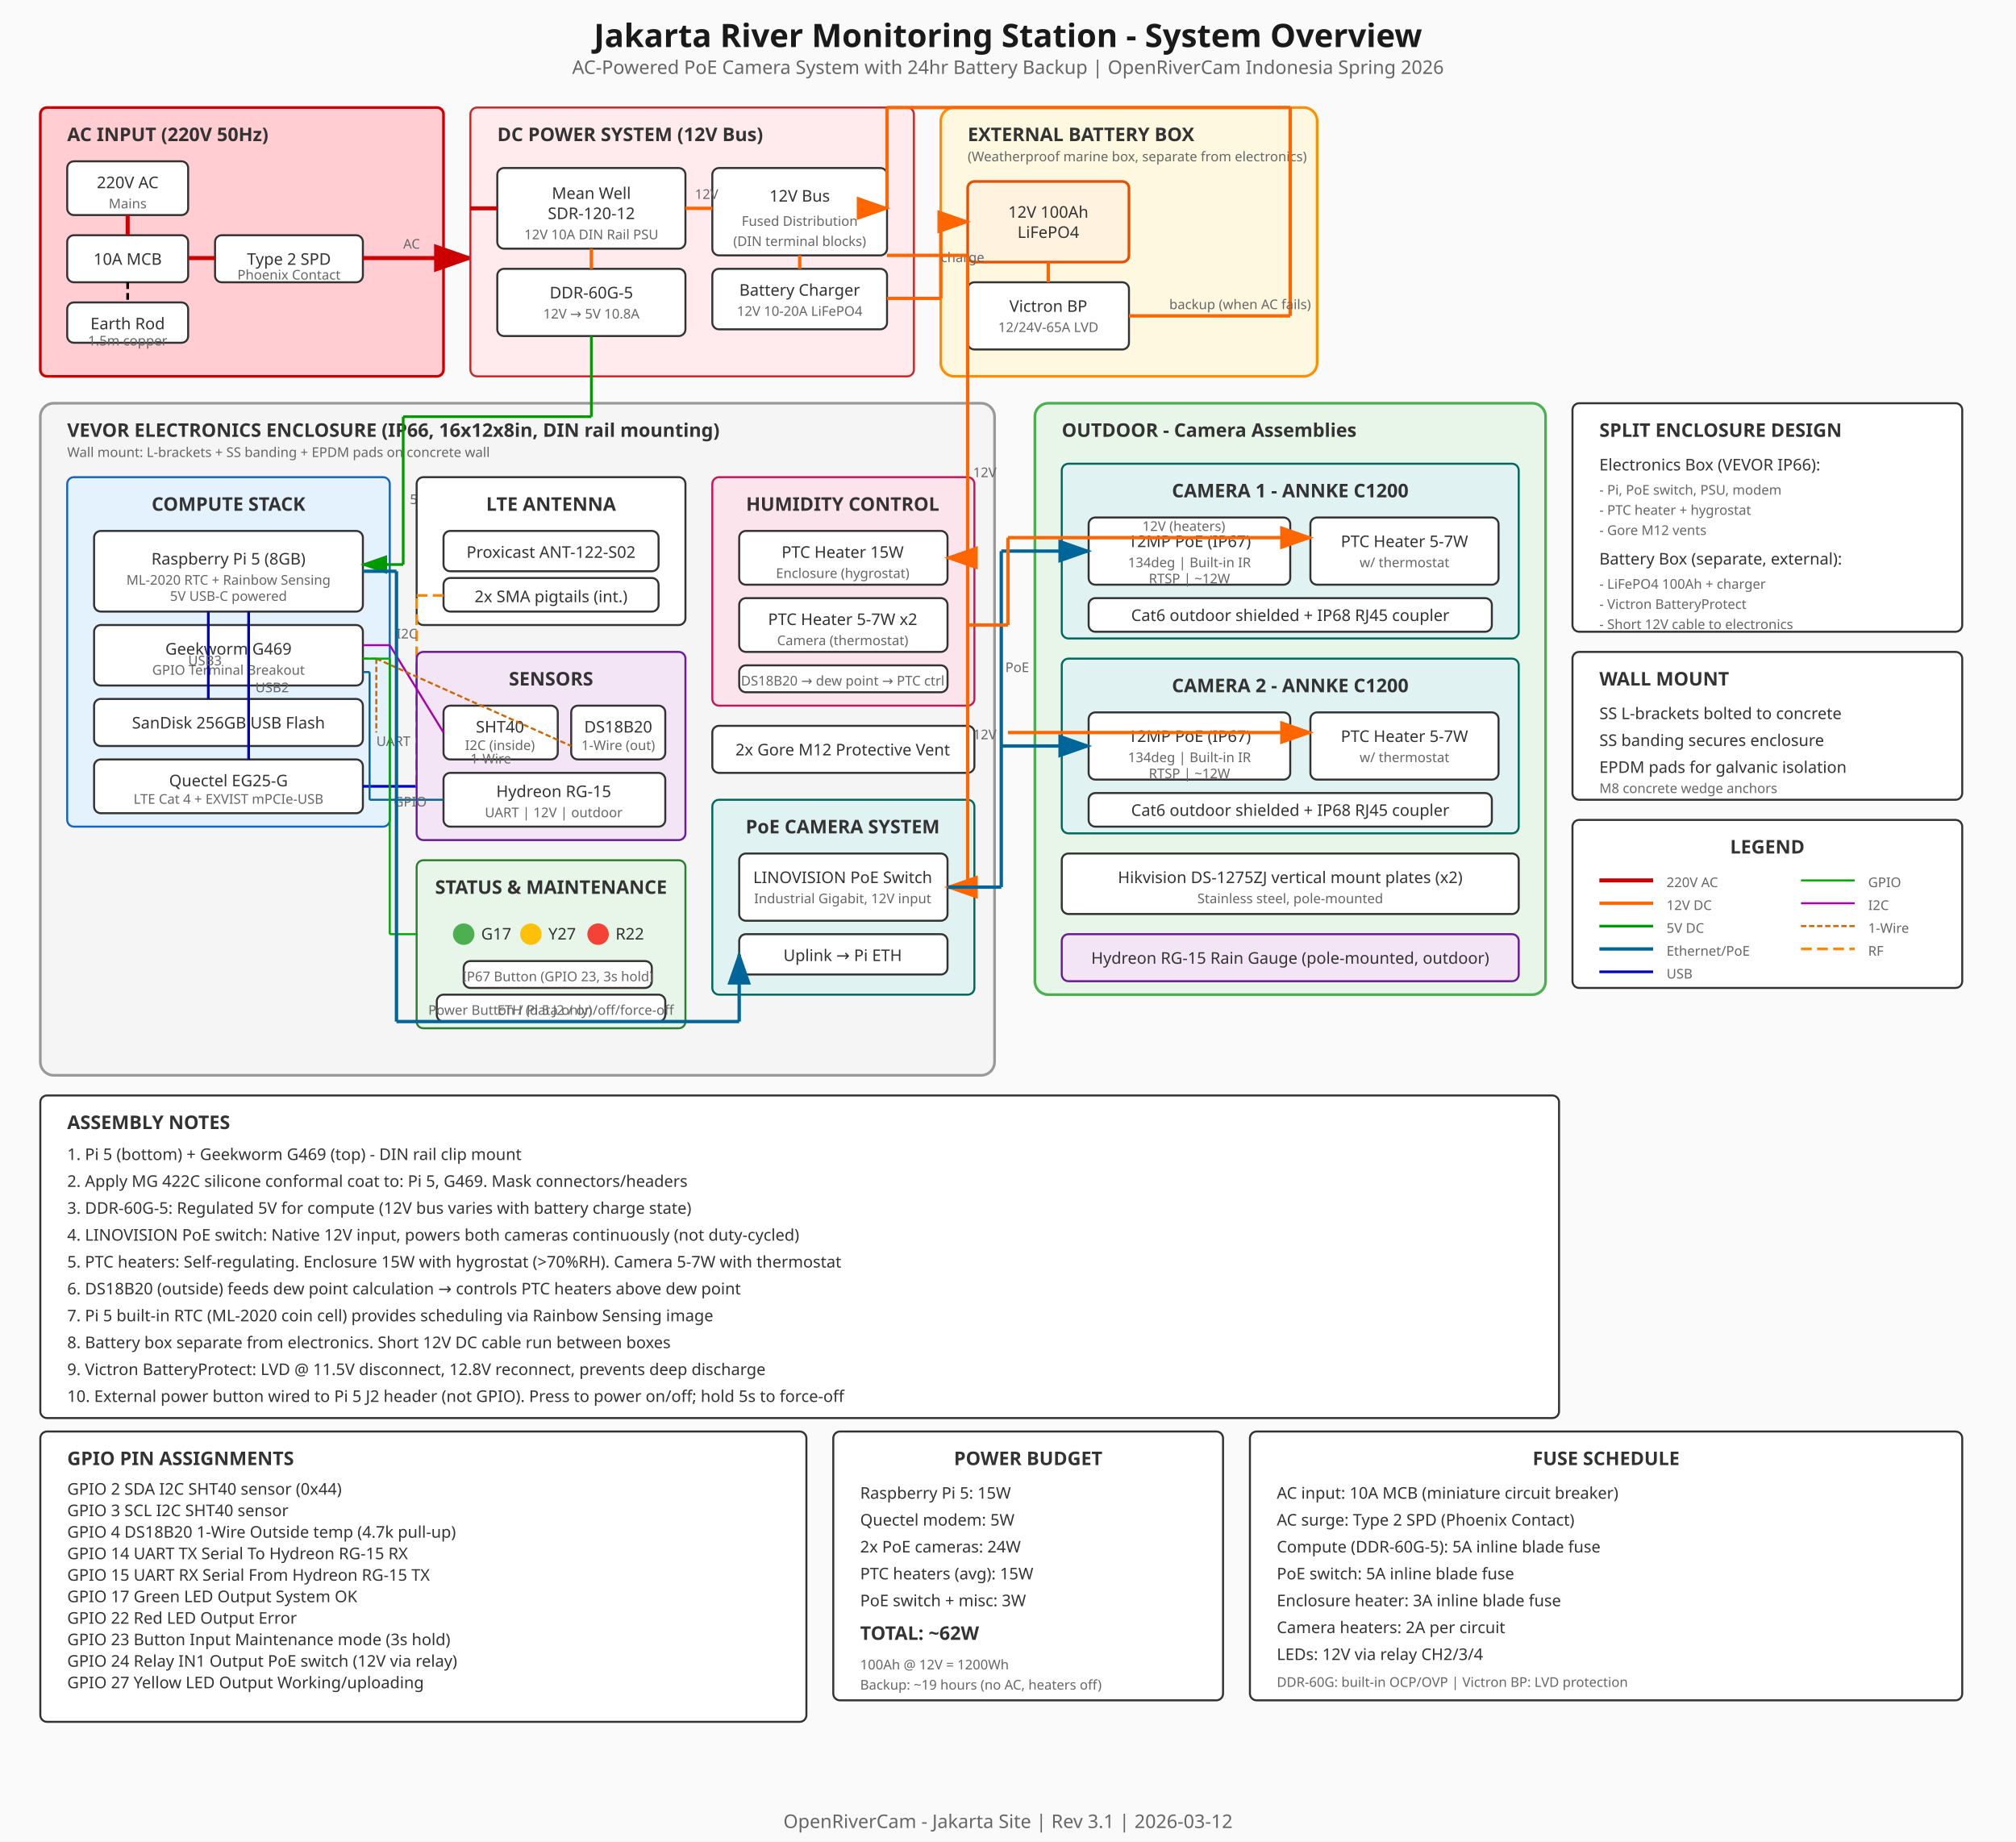
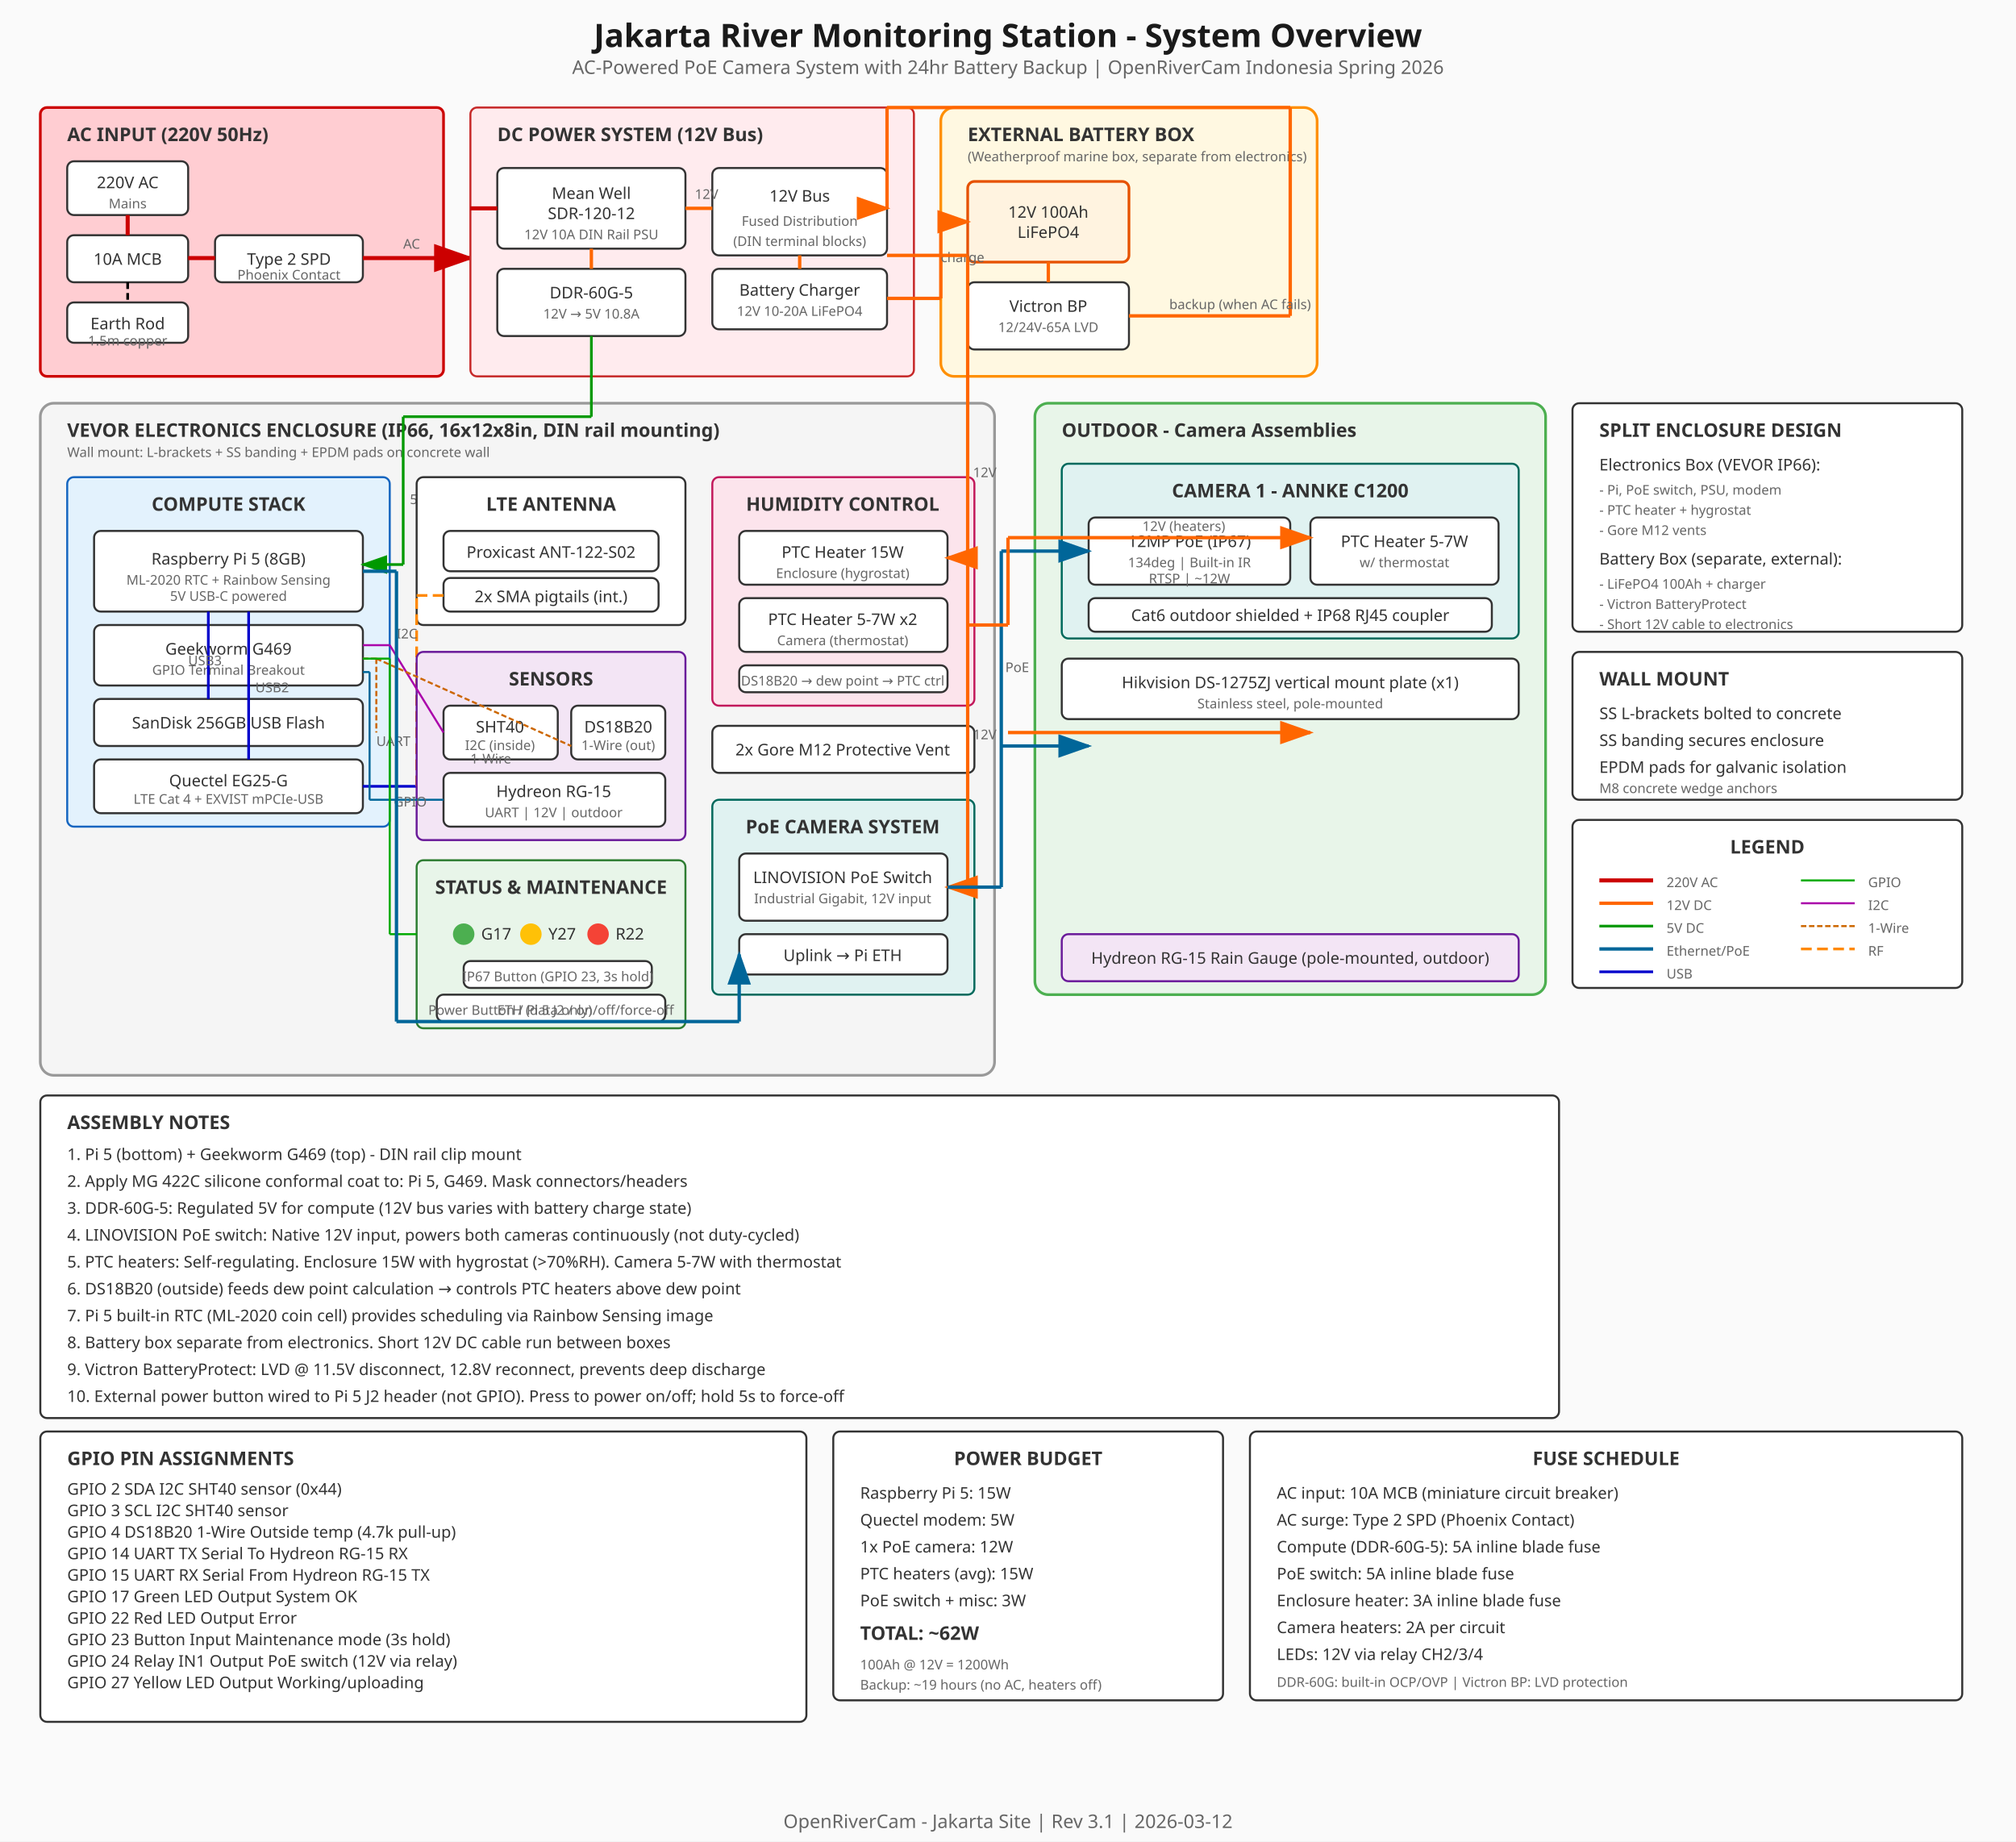
<svg xmlns="http://www.w3.org/2000/svg" viewBox="0 0 1500 1370" width="1500" height="1370">
  <defs>
    <style>
      .title { font: bold 24px sans-serif; fill: #1a1a1a; }
      .subtitle { font: 14px sans-serif; fill: #666; }
      .section-title { font: bold 14px sans-serif; fill: #333; }
      .component { font: 12px sans-serif; fill: #333; }
      .component-detail { font: 10px sans-serif; fill: #666; }
      .wire-ac { stroke: #c00; stroke-width: 3; fill: none; }
      .wire-12v { stroke: #f60; stroke-width: 2.5; fill: none; }
      .wire-5v { stroke: #090; stroke-width: 2; fill: none; }
      .wire-usb { stroke: #00c; stroke-width: 2; fill: none; }
      .wire-gpio { stroke: #0a0; stroke-width: 1.5; fill: none; }
      .wire-i2c { stroke: #a0a; stroke-width: 1.5; fill: none; }
      .wire-1wire { stroke: #c60; stroke-width: 1.5; fill: none; stroke-dasharray: 4,2; }
      .wire-uart { stroke: #069; stroke-width: 1.5; fill: none; }
      .wire-eth { stroke: #069; stroke-width: 2.5; fill: none; }
      .wire-rf { stroke: #f80; stroke-width: 2; fill: none; stroke-dasharray: 8,4; }
      .wire-gnd { stroke: #000; stroke-width: 2; fill: none; stroke-dasharray: 5,3; }
      .enclosure { fill: #f5f5f5; stroke: #999; stroke-width: 2; rx: 10; }
      .enclosure-outdoor { fill: #e8f5e9; stroke: #4caf50; stroke-width: 2; rx: 10; }
      .enclosure-battery { fill: #fff8e1; stroke: #ff8f00; stroke-width: 2; rx: 10; }
      .box { fill: #fff; stroke: #333; stroke-width: 1.5; rx: 5; }
      .box-ac { fill: #ffcdd2; stroke: #c00; stroke-width: 2; rx: 5; }
      .box-power { fill: #ffebee; stroke: #c62828; stroke-width: 1.5; rx: 5; }
      .box-battery { fill: #fff3e0; stroke: #e65100; stroke-width: 2; rx: 5; }
      .box-compute { fill: #e3f2fd; stroke: #1565c0; stroke-width: 1.5; rx: 5; }
      .box-camera { fill: #e0f2f1; stroke: #00695c; stroke-width: 1.5; rx: 5; }
      .box-sensor { fill: #f3e5f5; stroke: #6a1b9a; stroke-width: 1.5; rx: 5; }
      .box-ui { fill: #e8f5e9; stroke: #2e7d32; stroke-width: 1.5; rx: 5; }
      .box-heater { fill: #fce4ec; stroke: #c2185b; stroke-width: 1.5; rx: 5; }
      .connector { fill: #666; }
      .led-green { fill: #4caf50; }
      .led-yellow { fill: #ffc107; }
      .led-red { fill: #f44336; }
      .arrow { fill: #333; }
    </style>
    <marker id="arr" markerWidth="10" markerHeight="7" refX="9" refY="3.5" orient="auto">
      <polygon points="0 0, 10 3.5, 0 7" class="arrow" />
    </marker>
    <marker id="arr-red" markerWidth="10" markerHeight="7" refX="9" refY="3.5" orient="auto">
      <polygon points="0 0, 10 3.5, 0 7" fill="#c00" />
    </marker>
    <marker id="arr-org" markerWidth="10" markerHeight="7" refX="9" refY="3.5" orient="auto">
      <polygon points="0 0, 10 3.5, 0 7" fill="#f60" />
    </marker>
    <marker id="arr-grn" markerWidth="10" markerHeight="7" refX="9" refY="3.5" orient="auto">
      <polygon points="0 0, 10 3.5, 0 7" fill="#090" />
    </marker>
    <marker id="arr-blu" markerWidth="10" markerHeight="7" refX="9" refY="3.5" orient="auto">
      <polygon points="0 0, 10 3.5, 0 7" fill="#00c" />
    </marker>
    <marker id="arr-teal" markerWidth="10" markerHeight="7" refX="9" refY="3.5" orient="auto">
      <polygon points="0 0, 10 3.5, 0 7" fill="#069" />
    </marker>
  </defs>
  <rect width="1500" height="1370" fill="#fafafa" />
  <text x="750" y="35" class="title" text-anchor="middle">Jakarta River Monitoring Station - System Overview</text>
  <text x="750" y="55" class="subtitle" text-anchor="middle">AC-Powered PoE Camera System with 24hr Battery Backup | OpenRiverCam Indonesia Spring 2026</text>
  <rect x="30" y="80" width="300" height="200" class="box-ac" />
  <text x="50" y="105" class="section-title">AC INPUT (220V 50Hz)</text>
  <rect x="50" y="120" width="90" height="40" class="box" />
  <text x="95" y="140" class="component" text-anchor="middle">220V AC</text>
  <text x="95" y="155" class="component-detail" text-anchor="middle">Mains</text>
  <rect x="50" y="175" width="90" height="35" class="box" />
  <text x="95" y="197" class="component" text-anchor="middle">10A MCB</text>
  <rect x="160" y="175" width="110" height="35" class="box" />
  <text x="215" y="197" class="component" text-anchor="middle">Type 2 SPD</text>
  <text x="215" y="208" class="component-detail" text-anchor="middle">Phoenix Contact</text>
  <rect x="50" y="225" width="90" height="30" class="box" />
  <text x="95" y="245" class="component" text-anchor="middle">Earth Rod</text>
  <text x="95" y="257" class="component-detail" text-anchor="middle">1.5m copper</text>
  <line x1="95" y1="160" x2="95" y2="175" class="wire-ac" />
  <line x1="95" y1="210" x2="95" y2="225" class="wire-gnd" />
  <line x1="140" y1="192" x2="160" y2="192" class="wire-ac" />
  <line x1="270" y1="192" x2="350" y2="192" class="wire-ac" marker-end="url(#arr-red)" />
  <text x="300" y="185" class="component-detail" fill="#c00">AC</text>
  <rect x="350" y="80" width="330" height="200" class="box-power" />
  <text x="370" y="105" class="section-title">DC POWER SYSTEM (12V Bus)</text>
  <rect x="370" y="125" width="140" height="60" class="box" />
  <text x="440" y="148" class="component" text-anchor="middle">Mean Well</text>
  <text x="440" y="163" class="component" text-anchor="middle">SDR-120-12</text>
  <text x="440" y="178" class="component-detail" text-anchor="middle">12V 10A DIN Rail PSU</text>
  <rect x="370" y="200" width="140" height="50" class="box" />
  <text x="440" y="222" class="component" text-anchor="middle">DDR-60G-5</text>
  <text x="440" y="237" class="component-detail" text-anchor="middle">12V → 5V 10.8A</text>
  <rect x="530" y="125" width="130" height="65" class="box" />
  <text x="595" y="150" class="component" text-anchor="middle">12V Bus</text>
  <text x="595" y="168" class="component-detail" text-anchor="middle">Fused Distribution</text>
  <text x="595" y="183" class="component-detail" text-anchor="middle">(DIN terminal blocks)</text>
  <rect x="530" y="200" width="130" height="45" class="box" />
  <text x="595" y="220" class="component" text-anchor="middle">Battery Charger</text>
  <text x="595" y="235" class="component-detail" text-anchor="middle">12V 10-20A LiFePO4</text>
  <line x1="350" y1="155" x2="370" y2="155" class="wire-ac" />
  <line x1="510" y1="155" x2="530" y2="155" class="wire-12v" />
  <text x="517" y="148" class="component-detail" fill="#f60">12V</text>
  <line x1="440" y1="185" x2="440" y2="200" class="wire-12v" />
  <line x1="595" y1="190" x2="595" y2="200" class="wire-12v" />
  <rect x="700" y="80" width="280" height="200" class="enclosure-battery" />
  <text x="720" y="105" class="section-title">EXTERNAL BATTERY BOX</text>
  <text x="720" y="120" class="component-detail">(Weatherproof marine box, separate from electronics)</text>
  <rect x="720" y="135" width="120" height="60" class="box-battery" />
  <text x="780" y="162" class="component" text-anchor="middle">12V 100Ah</text>
  <text x="780" y="177" class="component" text-anchor="middle">LiFePO4</text>
  <rect x="720" y="210" width="120" height="50" class="box" />
  <text x="780" y="232" class="component" text-anchor="middle">Victron BP</text>
  <text x="780" y="247" class="component-detail" text-anchor="middle">12/24V-65A LVD</text>
  <line x1="660" y1="222" x2="700" y2="222" class="wire-12v" />
  <line x1="700" y1="222" x2="700" y2="165" class="wire-12v" />
  <line x1="700" y1="165" x2="720" y2="165" class="wire-12v" marker-end="url(#arr-org)" />
  <text x="700" y="195" class="component-detail" fill="#f60">charge</text>
  <line x1="780" y1="195" x2="780" y2="210" class="wire-12v" />
  <line x1="840" y1="235" x2="960" y2="235" class="wire-12v" />
  <line x1="960" y1="235" x2="960" y2="80" class="wire-12v" />
  <line x1="960" y1="80" x2="660" y2="80" class="wire-12v" />
  <line x1="660" y1="80" x2="660" y2="155" class="wire-12v" />
  <line x1="660" y1="155" x2="660" y2="155" class="wire-12v" marker-end="url(#arr-org)" />
  <text x="870" y="230" class="component-detail" fill="#f60">backup (when AC fails)</text>
  <rect x="30" y="300" width="710" height="500" class="enclosure" />
  <text x="50" y="325" class="section-title">VEVOR ELECTRONICS ENCLOSURE (IP66, 16x12x8in, DIN rail mounting)</text>
  <text x="50" y="340" class="component-detail">Wall mount: L-brackets + SS banding + EPDM pads on concrete wall</text>
  <rect x="50" y="355" width="240" height="260" class="box-compute" />
  <text x="170" y="380" class="section-title" text-anchor="middle">COMPUTE STACK</text>
  <rect x="70" y="395" width="200" height="60" class="box" />
  <text x="170" y="420" class="component" text-anchor="middle">Raspberry Pi 5 (8GB)</text>
  <text x="170" y="435" class="component-detail" text-anchor="middle">ML-2020 RTC + Rainbow Sensing</text>
  <text x="170" y="447" class="component-detail" text-anchor="middle">5V USB-C powered</text>
  <rect x="70" y="465" width="200" height="45" class="box" />
  <text x="170" y="487" class="component" text-anchor="middle">Geekworm G469</text>
  <text x="170" y="502" class="component-detail" text-anchor="middle">GPIO Terminal Breakout</text>
  <rect x="70" y="520" width="200" height="35" class="box" />
  <text x="170" y="542" class="component" text-anchor="middle">SanDisk 256GB USB Flash</text>
  <rect x="70" y="565" width="200" height="40" class="box" />
  <text x="170" y="585" class="component" text-anchor="middle">Quectel EG25-G</text>
  <text x="170" y="598" class="component-detail" text-anchor="middle">LTE Cat 4 + EXVIST mPCIe-USB</text>
  <line x1="440" y1="250" x2="440" y2="310" class="wire-5v" />
  <line x1="440" y1="310" x2="300" y2="310" class="wire-5v" />
  <line x1="300" y1="310" x2="300" y2="420" class="wire-5v" />
  <line x1="300" y1="420" x2="270" y2="420" class="wire-5v" marker-end="url(#arr-grn)" />
  <text x="305" y="375" class="component-detail" fill="#090">5V</text>
  <line x1="155" y1="455" x2="155" y2="520" class="wire-usb" />
  <text x="140" y="495" class="component-detail" fill="#00c">USB3</text>
  <line x1="185" y1="455" x2="185" y2="565" class="wire-usb" />
  <text x="190" y="515" class="component-detail" fill="#00c">USB2</text>
  <rect x="310" y="355" width="200" height="110" class="box" />
  <text x="410" y="380" class="section-title" text-anchor="middle">LTE ANTENNA</text>
  <rect x="330" y="395" width="160" height="30" class="box" />
  <text x="410" y="415" class="component" text-anchor="middle">Proxicast ANT-122-S02</text>
  <rect x="330" y="430" width="160" height="25" class="box" />
  <text x="410" y="448" class="component" text-anchor="middle">2x SMA pigtails (int.)</text>
  <line x1="270" y1="585" x2="310" y2="585" class="wire-usb" />
  <line x1="310" y1="585" x2="310" y2="443" class="wire-rf" />
  <line x1="310" y1="443" x2="330" y2="443" class="wire-rf" />
  <text x="313" y="520" class="component-detail" fill="#f80">RF</text>
  <rect x="310" y="485" width="200" height="140" class="box-sensor" />
  <text x="410" y="510" class="section-title" text-anchor="middle">SENSORS</text>
  <rect x="330" y="525" width="85" height="40" class="box" />
  <text x="372" y="545" class="component" text-anchor="middle">SHT40</text>
  <text x="372" y="558" class="component-detail" text-anchor="middle">I2C (inside)</text>
  <rect x="425" y="525" width="70" height="40" class="box" />
  <text x="460" y="545" class="component" text-anchor="middle">DS18B20</text>
  <text x="460" y="558" class="component-detail" text-anchor="middle">1-Wire (out)</text>
  <rect x="330" y="575" width="165" height="40" class="box" />
  <text x="412" y="593" class="component" text-anchor="middle">Hydreon RG-15</text>
  <text x="412" y="608" class="component-detail" text-anchor="middle">UART | 12V | outdoor</text>
  <line x1="270" y1="480" x2="290" y2="480" class="wire-i2c" />
  <line x1="290" y1="480" x2="330" y2="545" class="wire-i2c" />
  <text x="295" y="475" class="component-detail" fill="#a0a">I2C</text>
  <line x1="270" y1="490" x2="280" y2="490" class="wire-1wire" />
  <line x1="280" y1="490" x2="280" y2="545" class="wire-1wire" />
  <line x1="280" y1="545" x2="280" y2="545" class="wire-1wire" />
  <line x1="280" y1="490" x2="425" y2="555" class="wire-1wire" />
  <text x="350" y="568" class="component-detail" fill="#c60">1-Wire</text>
  <line x1="270" y1="500" x2="275" y2="500" class="wire-uart" />
  <line x1="275" y1="500" x2="275" y2="595" class="wire-uart" />
  <line x1="275" y1="595" x2="330" y2="595" class="wire-uart" />
  <text x="280" y="555" class="component-detail" fill="#069">UART</text>
  <rect x="310" y="640" width="200" height="125" class="box-ui" />
  <text x="410" y="665" class="section-title" text-anchor="middle">STATUS &amp; MAINTENANCE</text>
  <circle cx="345" cy="695" r="8" class="led-green" />
  <text x="358" y="699" class="component">G17</text>
  <circle cx="395" cy="695" r="8" class="led-yellow" />
  <text x="408" y="699" class="component">Y27</text>
  <circle cx="445" cy="695" r="8" class="led-red" />
  <text x="458" y="699" class="component">R22</text>
  <rect x="345" y="715" width="140" height="20" class="box" />
  <text x="415" y="730" class="component-detail" text-anchor="middle">IP67 Button (GPIO 23, 3s hold)</text>
  <rect x="325" y="740" width="170" height="20" class="box" />
  <text x="410" y="755" class="component-detail" text-anchor="middle">Power Button / Pi 5 J2 / on/off/force-off</text>
  <line x1="270" y1="490" x2="290" y2="490" class="wire-gpio" />
  <line x1="290" y1="490" x2="290" y2="695" class="wire-gpio" />
  <line x1="290" y1="695" x2="310" y2="695" class="wire-gpio" />
  <text x="293" y="600" class="component-detail" fill="#0a0">GPIO</text>
  <rect x="530" y="355" width="195" height="170" class="box-heater" />
  <text x="627" y="380" class="section-title" text-anchor="middle">HUMIDITY CONTROL</text>
  <rect x="550" y="395" width="155" height="40" class="box" />
  <text x="627" y="415" class="component" text-anchor="middle">PTC Heater 15W</text>
  <text x="627" y="430" class="component-detail" text-anchor="middle">Enclosure (hygrostat)</text>
  <rect x="550" y="445" width="155" height="40" class="box" />
  <text x="627" y="465" class="component" text-anchor="middle">PTC Heater 5-7W x2</text>
  <text x="627" y="480" class="component-detail" text-anchor="middle">Camera (thermostat)</text>
  <rect x="550" y="495" width="155" height="20" class="box" />
  <text x="627" y="510" class="component-detail" text-anchor="middle">DS18B20 → dew point → PTC ctrl</text>
  <line x1="660" y1="190" x2="720" y2="190" class="wire-12v" />
  <line x1="720" y1="190" x2="720" y2="300" class="wire-12v" />
  <line x1="720" y1="300" x2="720" y2="415" class="wire-12v" />
  <line x1="720" y1="415" x2="705" y2="415" class="wire-12v" marker-end="url(#arr-org)" />
  <text x="724" y="355" class="component-detail" fill="#f60">12V</text>
  <rect x="530" y="540" width="195" height="35" class="box" />
  <text x="627" y="562" class="component" text-anchor="middle">2x Gore M12 Protective Vent</text>
  <rect x="530" y="595" width="195" height="145" class="box-camera" />
  <text x="627" y="620" class="section-title" text-anchor="middle">PoE CAMERA SYSTEM</text>
  <rect x="550" y="635" width="155" height="50" class="box" />
  <text x="627" y="657" class="component" text-anchor="middle">LINOVISION PoE Switch</text>
  <text x="627" y="672" class="component-detail" text-anchor="middle">Industrial Gigabit, 12V input</text>
  <rect x="550" y="695" width="155" height="30" class="box" />
  <text x="627" y="715" class="component" text-anchor="middle">Uplink → Pi ETH</text>
  <line x1="720" y1="415" x2="720" y2="660" class="wire-12v" />
  <line x1="720" y1="660" x2="705" y2="660" class="wire-12v" marker-end="url(#arr-org)" />
  <text x="724" y="550" class="component-detail" fill="#f60">12V</text>
  <line x1="270" y1="425" x2="295" y2="425" class="wire-eth" />
  <line x1="295" y1="425" x2="295" y2="760" class="wire-eth" />
  <line x1="295" y1="760" x2="550" y2="760" class="wire-eth" />
  <line x1="550" y1="760" x2="550" y2="725" class="wire-eth" />
  <line x1="550" y1="725" x2="550" y2="710" class="wire-eth" marker-end="url(#arr-teal)" />
  <text x="370" y="755" class="component-detail" fill="#069">ETH (data only)</text>
  <rect x="770" y="300" width="380" height="440" class="enclosure-outdoor" />
  <text x="790" y="325" class="section-title">OUTDOOR - Camera Assemblies</text>
  <rect x="790" y="345" width="340" height="130" class="box-camera" />
  <text x="960" y="370" class="section-title" text-anchor="middle">CAMERA 1 - ANNKE C1200</text>
  <rect x="810" y="385" width="150" height="50" class="box" />
  <text x="885" y="407" class="component" text-anchor="middle">12MP PoE (IP67)</text>
  <text x="885" y="422" class="component-detail" text-anchor="middle">134deg | Built-in IR</text>
  <text x="885" y="434" class="component-detail" text-anchor="middle">RTSP | ~12W</text>
  <rect x="975" y="385" width="140" height="50" class="box" />
  <text x="1045" y="407" class="component" text-anchor="middle">PTC Heater 5-7W</text>
  <text x="1045" y="422" class="component-detail" text-anchor="middle">w/ thermostat</text>
  <rect x="810" y="445" width="300" height="25" class="box" />
  <text x="960" y="462" class="component" text-anchor="middle">Cat6 outdoor shielded + IP68 RJ45 coupler</text>
-   <rect x="790" y="490" width="340" height="130" class="box-camera" />
-   <text x="960" y="515" class="section-title" text-anchor="middle">CAMERA 2 - ANNKE C1200</text>
-   <rect x="810" y="530" width="150" height="50" class="box" />
-   <text x="885" y="552" class="component" text-anchor="middle">12MP PoE (IP67)</text>
-   <text x="885" y="567" class="component-detail" text-anchor="middle">134deg | Built-in IR</text>
-   <text x="885" y="579" class="component-detail" text-anchor="middle">RTSP | ~12W</text>
-   <rect x="975" y="530" width="140" height="50" class="box" />
-   <text x="1045" y="552" class="component" text-anchor="middle">PTC Heater 5-7W</text>
-   <text x="1045" y="567" class="component-detail" text-anchor="middle">w/ thermostat</text>
-   <rect x="810" y="590" width="300" height="25" class="box" />
-   <text x="960" y="607" class="component" text-anchor="middle">Cat6 outdoor shielded + IP68 RJ45 coupler</text>
-   <rect x="790" y="635" width="340" height="45" class="box" />
-   <text x="960" y="657" class="component" text-anchor="middle">Hikvision DS-1275ZJ vertical mount plates (x2)</text>
-   <text x="960" y="672" class="component-detail" text-anchor="middle">Stainless steel, pole-mounted</text>
+   <rect x="790" y="490" width="340" height="45" class="box" />
+   <text x="960" y="512" class="component" text-anchor="middle">Hikvision DS-1275ZJ vertical mount plate (x1)</text>
+   <text x="960" y="527" class="component-detail" text-anchor="middle">Stainless steel, pole-mounted</text>
  <rect x="790" y="695" width="340" height="35" class="box-sensor" />
  <text x="960" y="717" class="component" text-anchor="middle">Hydreon RG-15 Rain Gauge (pole-mounted, outdoor)</text>
  <line x1="705" y1="660" x2="745" y2="660" class="wire-eth" />
  <line x1="745" y1="660" x2="745" y2="410" class="wire-eth" />
  <line x1="745" y1="410" x2="810" y2="410" class="wire-eth" marker-end="url(#arr-teal)" />
  <text x="748" y="500" class="component-detail" fill="#069">PoE</text>
  <line x1="745" y1="555" x2="810" y2="555" class="wire-eth" marker-end="url(#arr-teal)" />
  <line x1="720" y1="465" x2="750" y2="465" class="wire-12v" />
  <line x1="750" y1="465" x2="750" y2="400" class="wire-12v" />
  <line x1="750" y1="400" x2="975" y2="400" class="wire-12v" marker-end="url(#arr-org)" />
  <line x1="750" y1="545" x2="975" y2="545" class="wire-12v" marker-end="url(#arr-org)" />
  <text x="850" y="395" class="component-detail" fill="#f60">12V (heaters)</text>
  <rect x="1170" y="300" width="290" height="170" class="box" fill="#fffde7" />
  <text x="1190" y="325" class="section-title">SPLIT ENCLOSURE DESIGN</text>
  <text x="1190" y="350" class="component">Electronics Box (VEVOR IP66):</text>
  <text x="1190" y="368" class="component-detail">- Pi, PoE switch, PSU, modem</text>
  <text x="1190" y="383" class="component-detail">- PTC heater + hygrostat</text>
  <text x="1190" y="398" class="component-detail">- Gore M12 vents</text>
  <text x="1190" y="420" class="component">Battery Box (separate, external):</text>
  <text x="1190" y="438" class="component-detail">- LiFePO4 100Ah + charger</text>
  <text x="1190" y="453" class="component-detail">- Victron BatteryProtect</text>
  <text x="1190" y="468" class="component-detail">- Short 12V cable to electronics</text>
  <rect x="1170" y="485" width="290" height="110" class="box" fill="#fffde7" />
  <text x="1190" y="510" class="section-title">WALL MOUNT</text>
  <text x="1190" y="535" class="component">SS L-brackets bolted to concrete</text>
  <text x="1190" y="555" class="component">SS banding secures enclosure</text>
  <text x="1190" y="575" class="component">EPDM pads for galvanic isolation</text>
  <text x="1190" y="590" class="component-detail">M8 concrete wedge anchors</text>
  <rect x="1170" y="610" width="290" height="125" class="box" fill="#fff" />
  <text x="1315" y="635" class="section-title" text-anchor="middle">LEGEND</text>
  <line x1="1190" y1="655" x2="1230" y2="655" class="wire-ac" />
  <text x="1240" y="660" class="component-detail">220V AC</text>
  <line x1="1190" y1="672" x2="1230" y2="672" class="wire-12v" />
  <text x="1240" y="677" class="component-detail">12V DC</text>
  <line x1="1190" y1="689" x2="1230" y2="689" class="wire-5v" />
  <text x="1240" y="694" class="component-detail">5V DC</text>
  <line x1="1190" y1="706" x2="1230" y2="706" class="wire-eth" />
  <text x="1240" y="711" class="component-detail">Ethernet/PoE</text>
  <line x1="1190" y1="723" x2="1230" y2="723" class="wire-usb" />
  <text x="1240" y="728" class="component-detail">USB</text>
  <line x1="1340" y1="655" x2="1380" y2="655" class="wire-gpio" />
  <text x="1390" y="660" class="component-detail">GPIO</text>
  <line x1="1340" y1="672" x2="1380" y2="672" class="wire-i2c" />
  <text x="1390" y="677" class="component-detail">I2C</text>
  <line x1="1340" y1="689" x2="1380" y2="689" class="wire-1wire" />
  <text x="1390" y="694" class="component-detail">1-Wire</text>
  <line x1="1340" y1="706" x2="1380" y2="706" class="wire-rf" />
  <text x="1390" y="711" class="component-detail">RF</text>
  <rect x="30" y="815" width="1130" height="240" class="box" fill="#fffde7" />
  <text x="50" y="840" class="section-title">ASSEMBLY NOTES</text>
  <text x="50" y="863" class="component">1. Pi 5 (bottom) + Geekworm G469 (top) - DIN rail clip mount</text>
  <text x="50" y="883" class="component">2. Apply MG 422C silicone conformal coat to: Pi 5, G469. Mask connectors/headers</text>
  <text x="50" y="903" class="component">3. DDR-60G-5: Regulated 5V for compute (12V bus varies with battery charge state)</text>
  <text x="50" y="923" class="component">4. LINOVISION PoE switch: Native 12V input, powers both cameras continuously (not duty-cycled)</text>
  <text x="50" y="943" class="component">5. PTC heaters: Self-regulating. Enclosure 15W with hygrostat (&gt;70%RH). Camera 5-7W with thermostat</text>
  <text x="50" y="963" class="component">6. DS18B20 (outside) feeds dew point calculation → controls PTC heaters above dew point</text>
  <text x="50" y="983" class="component">7. Pi 5 built-in RTC (ML-2020 coin cell) provides scheduling via Rainbow Sensing image</text>
  <text x="50" y="1003" class="component">8. Battery box separate from electronics. Short 12V DC cable run between boxes</text>
  <text x="50" y="1023" class="component">9. Victron BatteryProtect: LVD @ 11.5V disconnect, 12.8V reconnect, prevents deep discharge</text>
  <text x="50" y="1043" class="component">10. External power button wired to Pi 5 J2 header (not GPIO). Press to power on/off; hold 5s to force-off</text>
  <rect x="30" y="1065" width="570" height="216" class="box" fill="#fff" />
  <text x="50" y="1090" class="section-title">GPIO PIN ASSIGNMENTS</text>
  <text x="50" y="1112" class="component" font-family="monospace">GPIO  2  SDA        I2C      SHT40 sensor (0x44)</text>
  <text x="50" y="1128" class="component" font-family="monospace">GPIO  3  SCL        I2C      SHT40 sensor</text>
  <text x="50" y="1144" class="component" font-family="monospace">GPIO  4  DS18B20    1-Wire   Outside temp (4.7k pull-up)</text>
  <text x="50" y="1160" class="component" font-family="monospace">GPIO 14  UART TX    Serial   To Hydreon RG-15 RX</text>
  <text x="50" y="1176" class="component" font-family="monospace">GPIO 15  UART RX    Serial   From Hydreon RG-15 TX</text>
  <text x="50" y="1192" class="component" font-family="monospace">GPIO 17  Green LED  Output   System OK</text>
  <text x="50" y="1208" class="component" font-family="monospace">GPIO 22  Red LED    Output   Error</text>
  <text x="50" y="1224" class="component" font-family="monospace">GPIO 23  Button     Input    Maintenance mode (3s hold)</text>
  <text x="50" y="1240" class="component" font-family="monospace">GPIO 24  Relay IN1  Output   PoE switch (12V via relay)</text>
  <text x="50" y="1256" class="component" font-family="monospace">GPIO 27  Yellow LED Output   Working/uploading</text>
  <rect x="620" y="1065" width="290" height="200" class="box" fill="#fffde7" />
  <text x="765" y="1090" class="section-title" text-anchor="middle">POWER BUDGET</text>
  <text x="640" y="1115" class="component">Raspberry Pi 5: 15W</text>
  <text x="640" y="1135" class="component">Quectel modem: 5W</text>
-   <text x="640" y="1155" class="component">2x PoE cameras: 24W</text>
+   <text x="640" y="1155" class="component">1x PoE camera: 12W</text>
  <text x="640" y="1175" class="component">PTC heaters (avg): 15W</text>
  <text x="640" y="1195" class="component">PoE switch + misc: 3W</text>
  <text x="640" y="1220" class="section-title">TOTAL: ~62W</text>
  <text x="640" y="1242" class="component-detail">100Ah @ 12V = 1200Wh</text>
  <text x="640" y="1257" class="component-detail">Backup: ~19 hours (no AC, heaters off)</text>
  <rect x="930" y="1065" width="530" height="200" class="box" fill="#fff" />
  <text x="1195" y="1090" class="section-title" text-anchor="middle">FUSE SCHEDULE</text>
  <text x="950" y="1115" class="component">AC input: 10A MCB (miniature circuit breaker)</text>
  <text x="950" y="1135" class="component">AC surge: Type 2 SPD (Phoenix Contact)</text>
  <text x="950" y="1155" class="component">Compute (DDR-60G-5): 5A inline blade fuse</text>
  <text x="950" y="1175" class="component">PoE switch: 5A inline blade fuse</text>
  <text x="950" y="1195" class="component">Enclosure heater: 3A inline blade fuse</text>
  <text x="950" y="1215" class="component">Camera heaters: 2A per circuit</text>
  <text x="950" y="1235" class="component">LEDs: 12V via relay CH2/3/4</text>
  <text x="950" y="1255" class="component-detail">DDR-60G: built-in OCP/OVP | Victron BP: LVD protection</text>
  <text x="750" y="1360" class="subtitle" text-anchor="middle">OpenRiverCam - Jakarta Site | Rev 3.1 | 2026-03-12</text>
</svg>
